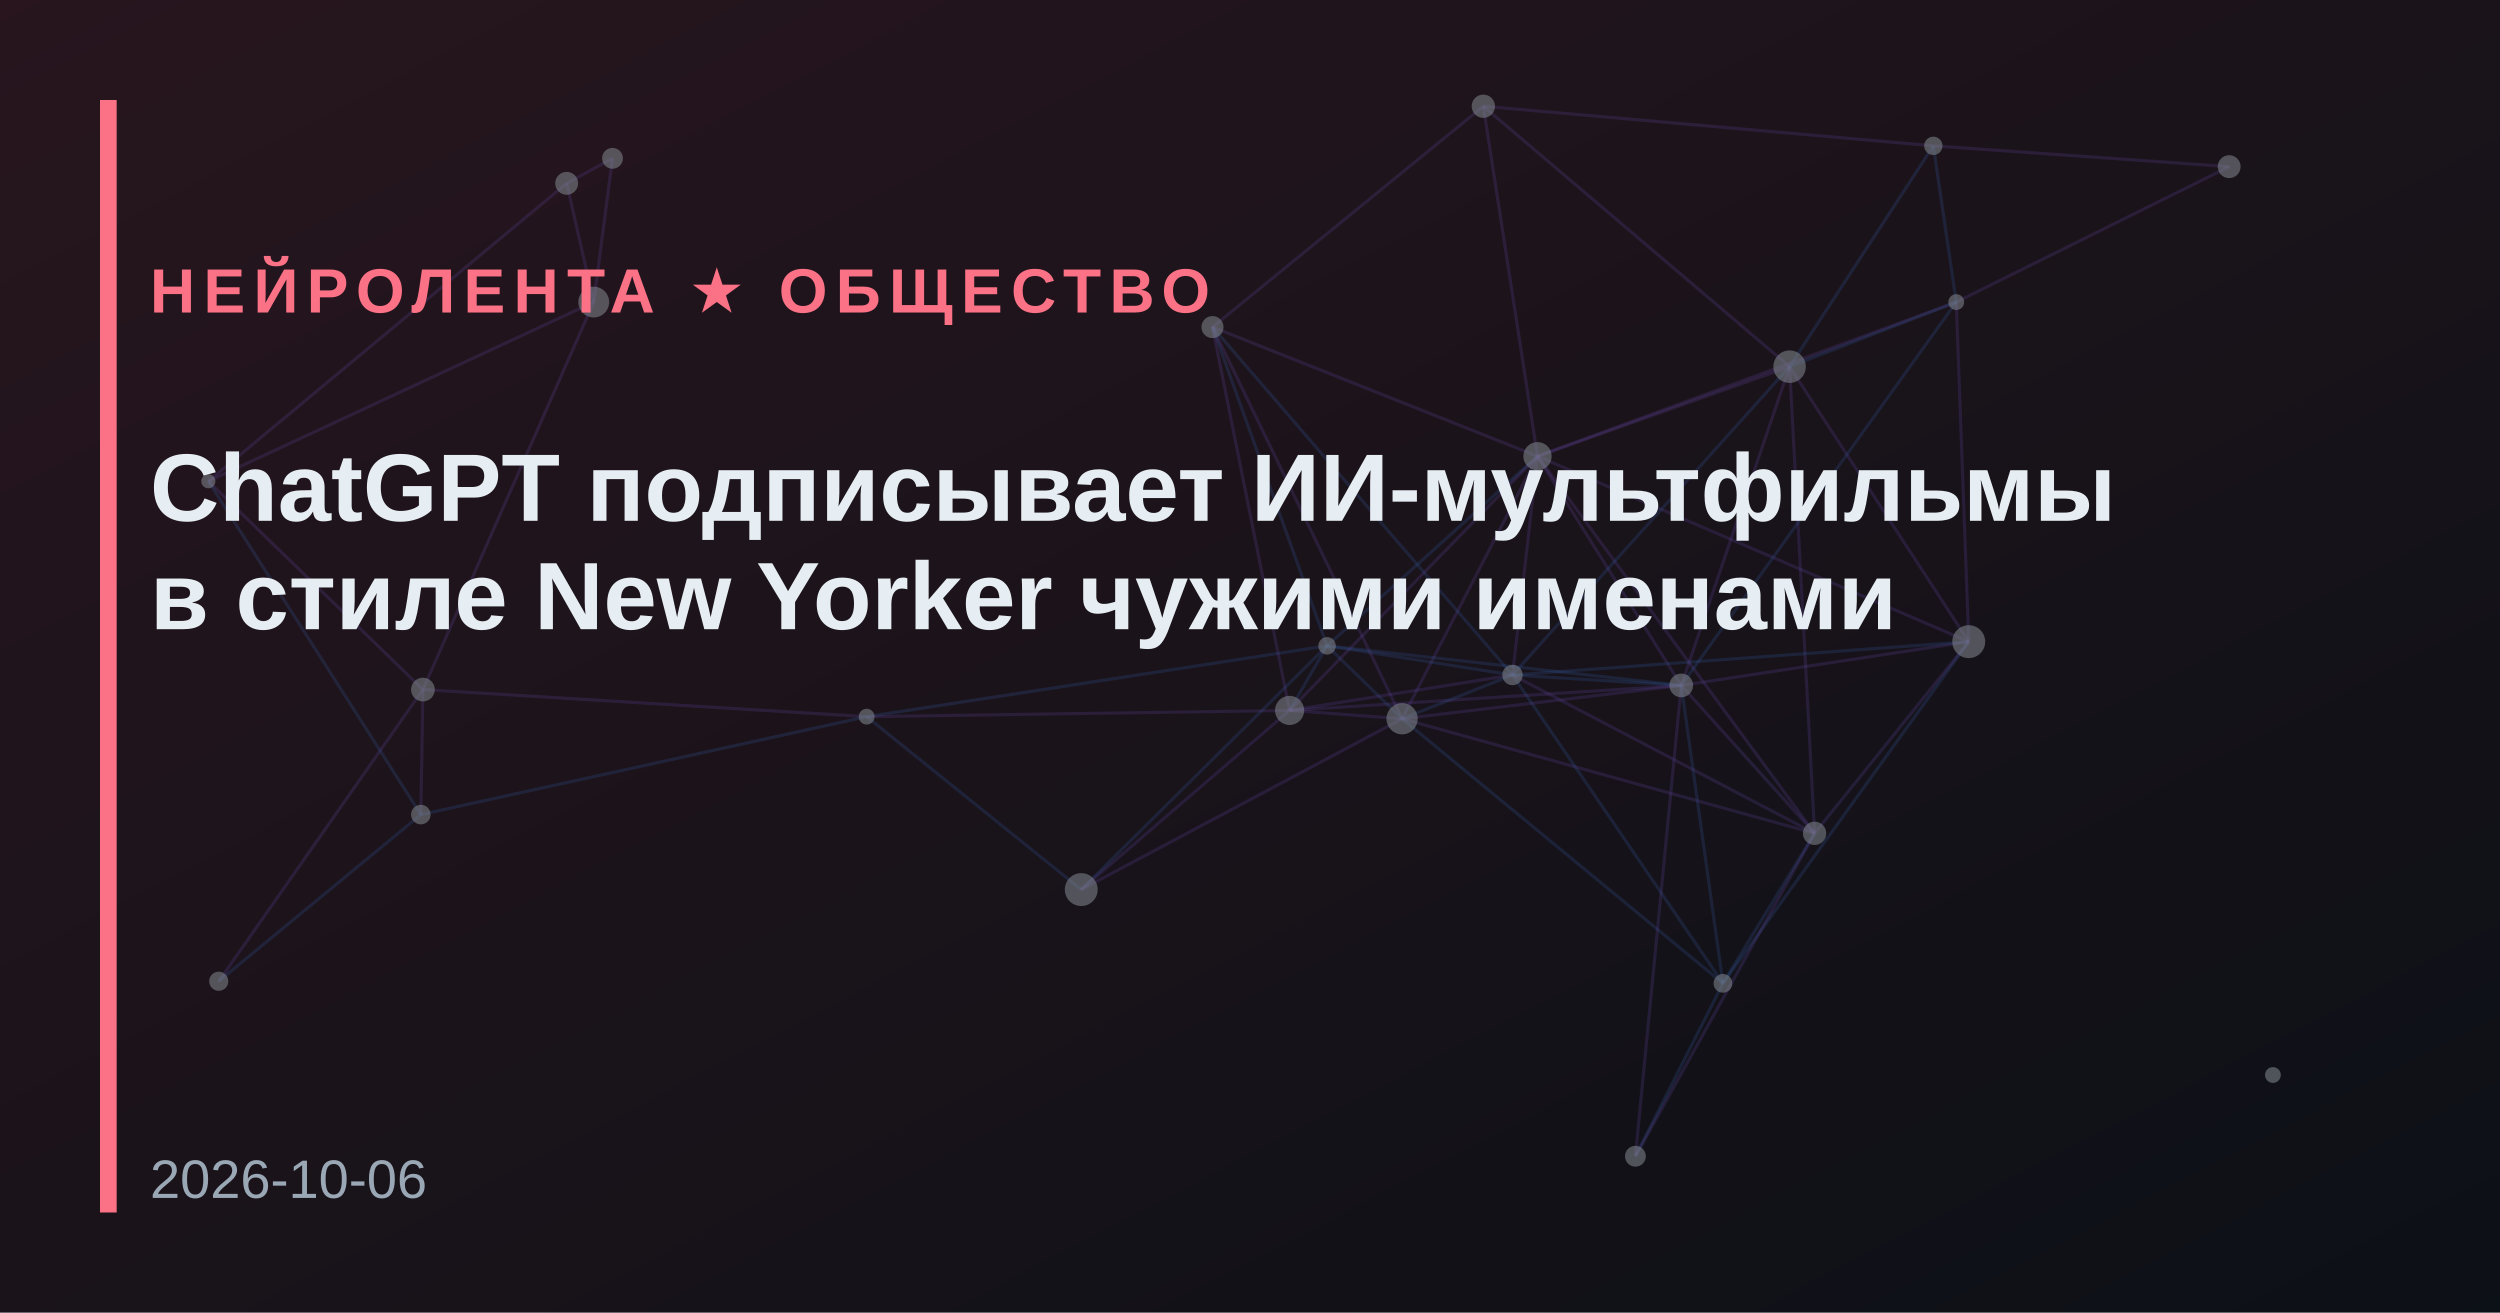
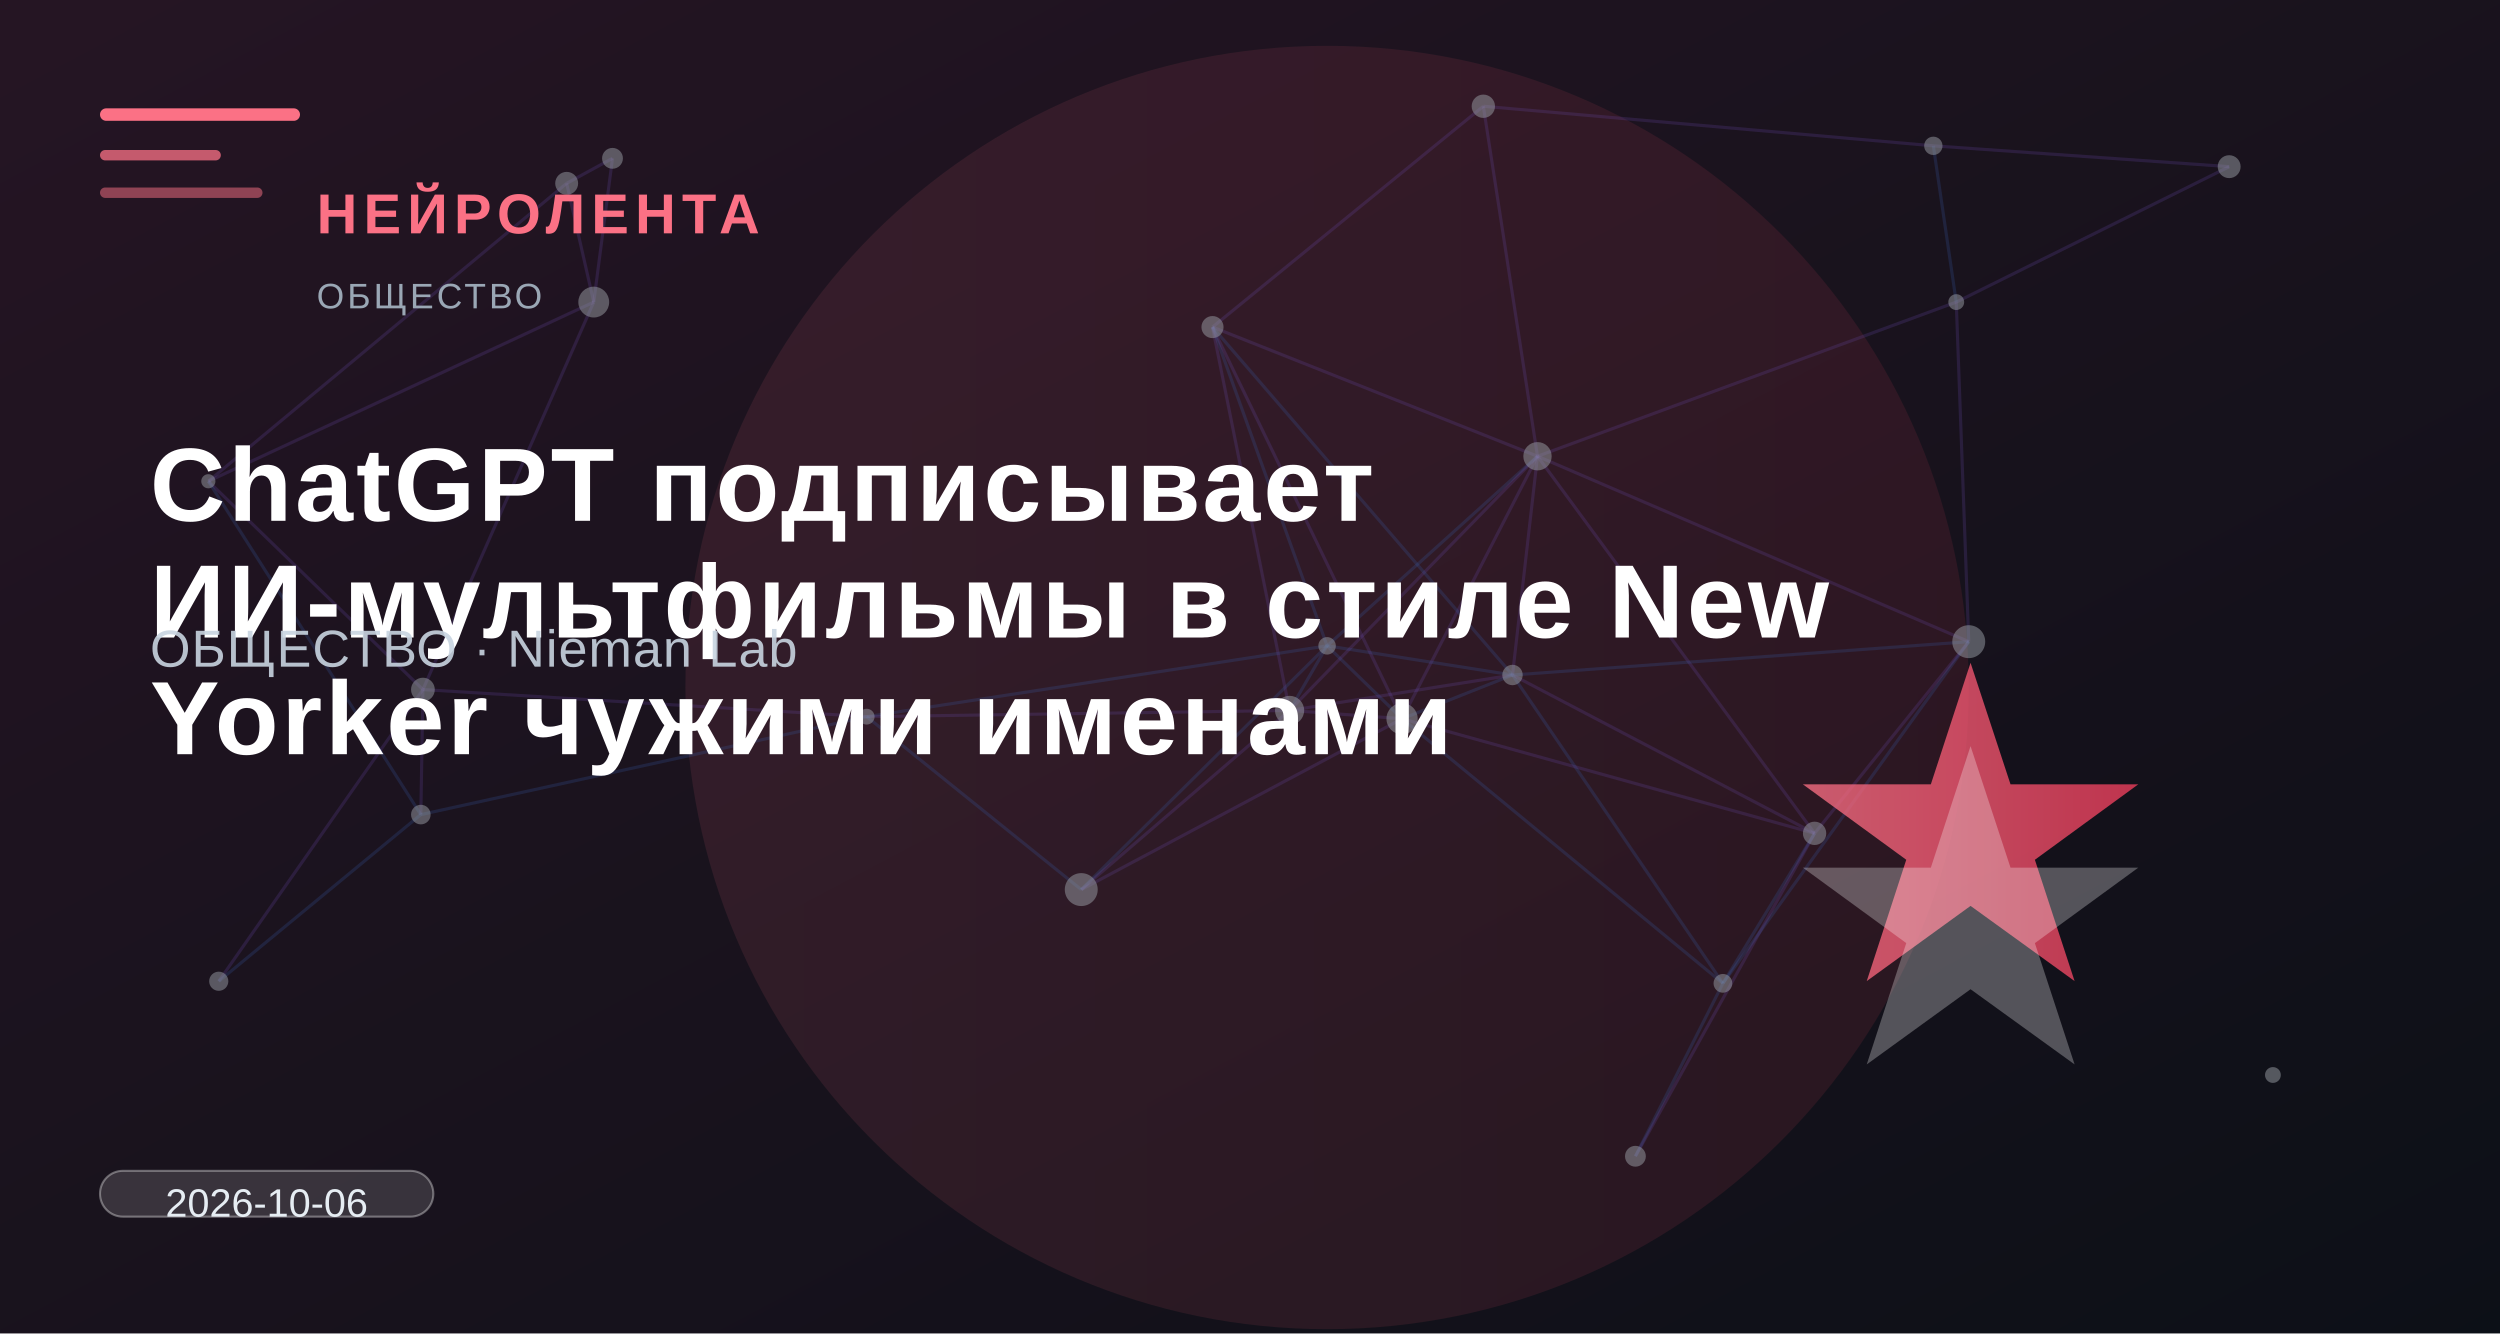
- <svg xmlns="http://www.w3.org/2000/svg" viewBox="0 0 1200 630" width="1200" height="630">
+ <svg xmlns="http://www.w3.org/2000/svg" viewBox="0 0 1200 640" width="1200" height="640">
  <defs>
    <linearGradient id="bg" x1="0" y1="0" x2="1" y2="1">
-       <stop offset="0" stop-color="#3f1a24" />
+       <stop offset="0" stop-color="#33182a" />
      <stop offset="1" stop-color="#0d1117" />
    </linearGradient>
+     <linearGradient id="glow" x1="0" y1="0" x2="1" y2="0">
+       <stop offset="0" stop-color="#fb7185" stop-opacity="0.9" />
+       <stop offset="1" stop-color="#f43f5e" stop-opacity="0.9" />
+     </linearGradient>
  </defs>
-   <rect width="1200" height="630" fill="url(#bg)" />
-   <line x1="637" y1="310" x2="619" y2="341" stroke="#4f8cff" stroke-opacity="0.25" stroke-width="1.5" />
-   <line x1="637" y1="310" x2="738" y2="219" stroke="#4f8cff" stroke-opacity="0.25" stroke-width="1.5" />
-   <line x1="637" y1="310" x2="726" y2="324" stroke="#4f8cff" stroke-opacity="0.25" stroke-width="1.5" />
-   <line x1="637" y1="310" x2="582" y2="157" stroke="#4f8cff" stroke-opacity="0.25" stroke-width="1.5" />
-   <line x1="637" y1="310" x2="673" y2="345" stroke="#4f8cff" stroke-opacity="0.25" stroke-width="1.5" />
-   <line x1="637" y1="310" x2="416" y2="344" stroke="#4f8cff" stroke-opacity="0.25" stroke-width="1.5" />
-   <line x1="637" y1="310" x2="519" y2="427" stroke="#4f8cff" stroke-opacity="0.25" stroke-width="1.5" />
-   <line x1="637" y1="310" x2="807" y2="329" stroke="#4f8cff" stroke-opacity="0.25" stroke-width="1.5" />
-   <line x1="285" y1="145" x2="203" y2="331" stroke="#9d6bff" stroke-opacity="0.25" stroke-width="1.5" />
-   <line x1="285" y1="145" x2="294" y2="76" stroke="#9d6bff" stroke-opacity="0.25" stroke-width="1.5" />
-   <line x1="285" y1="145" x2="272" y2="88" stroke="#9d6bff" stroke-opacity="0.25" stroke-width="1.5" />
-   <line x1="285" y1="145" x2="100" y2="231" stroke="#9d6bff" stroke-opacity="0.25" stroke-width="1.5" />
-   <line x1="1070" y1="80" x2="928" y2="70" stroke="#9d6bff" stroke-opacity="0.25" stroke-width="1.5" />
-   <line x1="1070" y1="80" x2="939" y2="145" stroke="#9d6bff" stroke-opacity="0.25" stroke-width="1.5" />
-   <line x1="203" y1="331" x2="105" y2="471" stroke="#9d6bff" stroke-opacity="0.25" stroke-width="1.5" />
-   <line x1="203" y1="331" x2="202" y2="391" stroke="#9d6bff" stroke-opacity="0.25" stroke-width="1.5" />
-   <line x1="203" y1="331" x2="100" y2="231" stroke="#9d6bff" stroke-opacity="0.25" stroke-width="1.5" />
-   <line x1="203" y1="331" x2="416" y2="344" stroke="#9d6bff" stroke-opacity="0.25" stroke-width="1.5" />
-   <line x1="294" y1="76" x2="272" y2="88" stroke="#9d6bff" stroke-opacity="0.25" stroke-width="1.5" />
-   <line x1="712" y1="51" x2="738" y2="219" stroke="#9d6bff" stroke-opacity="0.25" stroke-width="1.5" />
-   <line x1="712" y1="51" x2="928" y2="70" stroke="#9d6bff" stroke-opacity="0.25" stroke-width="1.5" />
-   <line x1="712" y1="51" x2="582" y2="157" stroke="#9d6bff" stroke-opacity="0.25" stroke-width="1.5" />
-   <line x1="712" y1="51" x2="859" y2="176" stroke="#9d6bff" stroke-opacity="0.25" stroke-width="1.5" />
-   <line x1="827" y1="472" x2="871" y2="400" stroke="#4f8cff" stroke-opacity="0.25" stroke-width="1.5" />
-   <line x1="827" y1="472" x2="785" y2="555" stroke="#4f8cff" stroke-opacity="0.25" stroke-width="1.5" />
-   <line x1="827" y1="472" x2="726" y2="324" stroke="#4f8cff" stroke-opacity="0.25" stroke-width="1.5" />
-   <line x1="827" y1="472" x2="945" y2="308" stroke="#4f8cff" stroke-opacity="0.25" stroke-width="1.5" />
-   <line x1="827" y1="472" x2="673" y2="345" stroke="#4f8cff" stroke-opacity="0.25" stroke-width="1.5" />
-   <line x1="827" y1="472" x2="807" y2="329" stroke="#4f8cff" stroke-opacity="0.25" stroke-width="1.5" />
-   <line x1="871" y1="400" x2="785" y2="555" stroke="#9d6bff" stroke-opacity="0.25" stroke-width="1.5" />
-   <line x1="871" y1="400" x2="738" y2="219" stroke="#9d6bff" stroke-opacity="0.25" stroke-width="1.5" />
-   <line x1="871" y1="400" x2="726" y2="324" stroke="#9d6bff" stroke-opacity="0.25" stroke-width="1.5" />
-   <line x1="871" y1="400" x2="945" y2="308" stroke="#9d6bff" stroke-opacity="0.25" stroke-width="1.5" />
-   <line x1="871" y1="400" x2="673" y2="345" stroke="#9d6bff" stroke-opacity="0.25" stroke-width="1.5" />
-   <line x1="871" y1="400" x2="859" y2="176" stroke="#9d6bff" stroke-opacity="0.25" stroke-width="1.5" />
-   <line x1="871" y1="400" x2="807" y2="329" stroke="#9d6bff" stroke-opacity="0.25" stroke-width="1.5" />
-   <line x1="619" y1="341" x2="738" y2="219" stroke="#9d6bff" stroke-opacity="0.25" stroke-width="1.5" />
-   <line x1="619" y1="341" x2="726" y2="324" stroke="#9d6bff" stroke-opacity="0.25" stroke-width="1.5" />
-   <line x1="619" y1="341" x2="582" y2="157" stroke="#9d6bff" stroke-opacity="0.25" stroke-width="1.5" />
-   <line x1="619" y1="341" x2="673" y2="345" stroke="#9d6bff" stroke-opacity="0.25" stroke-width="1.5" />
-   <line x1="619" y1="341" x2="416" y2="344" stroke="#9d6bff" stroke-opacity="0.25" stroke-width="1.5" />
-   <line x1="619" y1="341" x2="519" y2="427" stroke="#9d6bff" stroke-opacity="0.25" stroke-width="1.5" />
-   <line x1="619" y1="341" x2="807" y2="329" stroke="#9d6bff" stroke-opacity="0.25" stroke-width="1.5" />
-   <line x1="785" y1="555" x2="807" y2="329" stroke="#9d6bff" stroke-opacity="0.25" stroke-width="1.5" />
-   <line x1="738" y1="219" x2="726" y2="324" stroke="#9d6bff" stroke-opacity="0.25" stroke-width="1.5" />
-   <line x1="738" y1="219" x2="582" y2="157" stroke="#9d6bff" stroke-opacity="0.25" stroke-width="1.5" />
-   <line x1="738" y1="219" x2="945" y2="308" stroke="#9d6bff" stroke-opacity="0.25" stroke-width="1.5" />
-   <line x1="738" y1="219" x2="673" y2="345" stroke="#9d6bff" stroke-opacity="0.25" stroke-width="1.5" />
-   <line x1="738" y1="219" x2="939" y2="145" stroke="#9d6bff" stroke-opacity="0.25" stroke-width="1.5" />
-   <line x1="738" y1="219" x2="859" y2="176" stroke="#9d6bff" stroke-opacity="0.25" stroke-width="1.5" />
-   <line x1="738" y1="219" x2="807" y2="329" stroke="#9d6bff" stroke-opacity="0.25" stroke-width="1.5" />
-   <line x1="928" y1="70" x2="939" y2="145" stroke="#4f8cff" stroke-opacity="0.25" stroke-width="1.5" />
-   <line x1="928" y1="70" x2="859" y2="176" stroke="#4f8cff" stroke-opacity="0.25" stroke-width="1.5" />
-   <line x1="726" y1="324" x2="582" y2="157" stroke="#4f8cff" stroke-opacity="0.25" stroke-width="1.5" />
-   <line x1="726" y1="324" x2="945" y2="308" stroke="#4f8cff" stroke-opacity="0.25" stroke-width="1.5" />
-   <line x1="726" y1="324" x2="673" y2="345" stroke="#4f8cff" stroke-opacity="0.25" stroke-width="1.5" />
-   <line x1="726" y1="324" x2="859" y2="176" stroke="#4f8cff" stroke-opacity="0.25" stroke-width="1.5" />
-   <line x1="726" y1="324" x2="807" y2="329" stroke="#4f8cff" stroke-opacity="0.25" stroke-width="1.5" />
-   <line x1="582" y1="157" x2="673" y2="345" stroke="#9d6bff" stroke-opacity="0.25" stroke-width="1.5" />
-   <line x1="945" y1="308" x2="939" y2="145" stroke="#9d6bff" stroke-opacity="0.25" stroke-width="1.5" />
-   <line x1="945" y1="308" x2="859" y2="176" stroke="#9d6bff" stroke-opacity="0.25" stroke-width="1.5" />
-   <line x1="945" y1="308" x2="807" y2="329" stroke="#9d6bff" stroke-opacity="0.25" stroke-width="1.5" />
-   <line x1="105" y1="471" x2="202" y2="391" stroke="#4f8cff" stroke-opacity="0.25" stroke-width="1.5" />
-   <line x1="673" y1="345" x2="519" y2="427" stroke="#9d6bff" stroke-opacity="0.25" stroke-width="1.5" />
-   <line x1="673" y1="345" x2="807" y2="329" stroke="#9d6bff" stroke-opacity="0.25" stroke-width="1.5" />
-   <line x1="939" y1="145" x2="859" y2="176" stroke="#4f8cff" stroke-opacity="0.25" stroke-width="1.5" />
-   <line x1="939" y1="145" x2="807" y2="329" stroke="#4f8cff" stroke-opacity="0.25" stroke-width="1.5" />
-   <line x1="272" y1="88" x2="100" y2="231" stroke="#9d6bff" stroke-opacity="0.25" stroke-width="1.5" />
-   <line x1="202" y1="391" x2="100" y2="231" stroke="#4f8cff" stroke-opacity="0.25" stroke-width="1.5" />
-   <line x1="202" y1="391" x2="416" y2="344" stroke="#4f8cff" stroke-opacity="0.25" stroke-width="1.5" />
-   <line x1="416" y1="344" x2="519" y2="427" stroke="#4f8cff" stroke-opacity="0.25" stroke-width="1.5" />
-   <line x1="859" y1="176" x2="807" y2="329" stroke="#9d6bff" stroke-opacity="0.25" stroke-width="1.5" />
-   <circle cx="637" cy="310" r="4.2" fill="#e6edf3" fill-opacity="0.55" />
-   <circle cx="285" cy="145" r="7.4" fill="#e6edf3" fill-opacity="0.55" />
-   <circle cx="1070" cy="80" r="5.5" fill="#e6edf3" fill-opacity="0.55" />
-   <circle cx="203" cy="331" r="5.7" fill="#e6edf3" fill-opacity="0.55" />
-   <circle cx="294" cy="76" r="5.0" fill="#e6edf3" fill-opacity="0.55" />
-   <circle cx="712" cy="51" r="5.6" fill="#e6edf3" fill-opacity="0.55" />
-   <circle cx="827" cy="472" r="4.5" fill="#e6edf3" fill-opacity="0.55" />
-   <circle cx="1091" cy="516" r="3.8" fill="#e6edf3" fill-opacity="0.55" />
-   <circle cx="871" cy="400" r="5.6" fill="#e6edf3" fill-opacity="0.55" />
-   <circle cx="619" cy="341" r="7.0" fill="#e6edf3" fill-opacity="0.55" />
-   <circle cx="785" cy="555" r="5.0" fill="#e6edf3" fill-opacity="0.55" />
-   <circle cx="738" cy="219" r="6.8" fill="#e6edf3" fill-opacity="0.55" />
-   <circle cx="928" cy="70" r="4.4" fill="#e6edf3" fill-opacity="0.55" />
-   <circle cx="726" cy="324" r="4.9" fill="#e6edf3" fill-opacity="0.55" />
-   <circle cx="582" cy="157" r="5.3" fill="#e6edf3" fill-opacity="0.55" />
-   <circle cx="945" cy="308" r="7.9" fill="#e6edf3" fill-opacity="0.55" />
-   <circle cx="105" cy="471" r="4.6" fill="#e6edf3" fill-opacity="0.55" />
-   <circle cx="673" cy="345" r="7.5" fill="#e6edf3" fill-opacity="0.55" />
-   <circle cx="939" cy="145" r="3.8" fill="#e6edf3" fill-opacity="0.55" />
-   <circle cx="272" cy="88" r="5.5" fill="#e6edf3" fill-opacity="0.55" />
-   <circle cx="202" cy="391" r="4.7" fill="#e6edf3" fill-opacity="0.55" />
-   <circle cx="100" cy="231" r="3.4" fill="#e6edf3" fill-opacity="0.55" />
-   <circle cx="416" cy="344" r="3.8" fill="#e6edf3" fill-opacity="0.55" />
-   <circle cx="519" cy="427" r="7.9" fill="#e6edf3" fill-opacity="0.55" />
-   <circle cx="859" cy="176" r="7.8" fill="#e6edf3" fill-opacity="0.55" />
-   <circle cx="807" cy="329" r="5.7" fill="#e6edf3" fill-opacity="0.55" />
-   <rect x="0" y="0" width="1200" height="630" fill="#0d1117" fill-opacity="0.45" />
-   <rect x="48" y="48" width="8" height="534" fill="#fb7185" />
-   <text x="72" y="150" font-family="Arial, sans-serif" font-size="30" font-weight="bold" fill="#fb7185" letter-spacing="4">НЕЙРОЛЕНТА ★ ОБЩЕСТВО</text>
-   <text x="72" y="250" font-family="Arial, sans-serif" font-size="46" font-weight="bold" fill="#e6edf3">
-     <tspan x="72" dy="0">ChatGPT подписывает ИИ-мультфильмы</tspan>
-     <tspan x="72" dy="52">в стиле New Yorker чужими именами</tspan>
+   <rect width="1200" height="640" fill="url(#bg)" />
+   <circle cx="637" cy="330" r="308" fill="url(#glow)" opacity="0.18" />
+   <line x1="637" y1="310" x2="619" y2="341" stroke="#4f8cff" stroke-opacity="0.22" stroke-width="1.5" />
+   <line x1="637" y1="310" x2="738" y2="219" stroke="#4f8cff" stroke-opacity="0.22" stroke-width="1.5" />
+   <line x1="637" y1="310" x2="726" y2="324" stroke="#4f8cff" stroke-opacity="0.22" stroke-width="1.5" />
+   <line x1="637" y1="310" x2="582" y2="157" stroke="#4f8cff" stroke-opacity="0.22" stroke-width="1.5" />
+   <line x1="637" y1="310" x2="673" y2="345" stroke="#4f8cff" stroke-opacity="0.22" stroke-width="1.5" />
+   <line x1="637" y1="310" x2="416" y2="344" stroke="#4f8cff" stroke-opacity="0.22" stroke-width="1.5" />
+   <line x1="637" y1="310" x2="519" y2="427" stroke="#4f8cff" stroke-opacity="0.22" stroke-width="1.5" />
+   <line x1="285" y1="145" x2="203" y2="331" stroke="#9d6bff" stroke-opacity="0.22" stroke-width="1.5" />
+   <line x1="285" y1="145" x2="294" y2="76" stroke="#9d6bff" stroke-opacity="0.22" stroke-width="1.5" />
+   <line x1="285" y1="145" x2="272" y2="88" stroke="#9d6bff" stroke-opacity="0.22" stroke-width="1.5" />
+   <line x1="285" y1="145" x2="100" y2="231" stroke="#9d6bff" stroke-opacity="0.22" stroke-width="1.5" />
+   <line x1="1070" y1="80" x2="928" y2="70" stroke="#9d6bff" stroke-opacity="0.22" stroke-width="1.5" />
+   <line x1="1070" y1="80" x2="939" y2="145" stroke="#9d6bff" stroke-opacity="0.22" stroke-width="1.5" />
+   <line x1="203" y1="331" x2="105" y2="471" stroke="#9d6bff" stroke-opacity="0.22" stroke-width="1.5" />
+   <line x1="203" y1="331" x2="202" y2="391" stroke="#9d6bff" stroke-opacity="0.22" stroke-width="1.5" />
+   <line x1="203" y1="331" x2="100" y2="231" stroke="#9d6bff" stroke-opacity="0.22" stroke-width="1.5" />
+   <line x1="203" y1="331" x2="416" y2="344" stroke="#9d6bff" stroke-opacity="0.22" stroke-width="1.5" />
+   <line x1="294" y1="76" x2="272" y2="88" stroke="#9d6bff" stroke-opacity="0.22" stroke-width="1.5" />
+   <line x1="712" y1="51" x2="738" y2="219" stroke="#9d6bff" stroke-opacity="0.22" stroke-width="1.5" />
+   <line x1="712" y1="51" x2="928" y2="70" stroke="#9d6bff" stroke-opacity="0.22" stroke-width="1.5" />
+   <line x1="712" y1="51" x2="582" y2="157" stroke="#9d6bff" stroke-opacity="0.22" stroke-width="1.5" />
+   <line x1="827" y1="472" x2="871" y2="400" stroke="#4f8cff" stroke-opacity="0.22" stroke-width="1.5" />
+   <line x1="827" y1="472" x2="785" y2="555" stroke="#4f8cff" stroke-opacity="0.22" stroke-width="1.5" />
+   <line x1="827" y1="472" x2="726" y2="324" stroke="#4f8cff" stroke-opacity="0.22" stroke-width="1.5" />
+   <line x1="827" y1="472" x2="945" y2="308" stroke="#4f8cff" stroke-opacity="0.22" stroke-width="1.5" />
+   <line x1="827" y1="472" x2="673" y2="345" stroke="#4f8cff" stroke-opacity="0.22" stroke-width="1.5" />
+   <line x1="871" y1="400" x2="785" y2="555" stroke="#9d6bff" stroke-opacity="0.22" stroke-width="1.5" />
+   <line x1="871" y1="400" x2="738" y2="219" stroke="#9d6bff" stroke-opacity="0.22" stroke-width="1.5" />
+   <line x1="871" y1="400" x2="726" y2="324" stroke="#9d6bff" stroke-opacity="0.22" stroke-width="1.5" />
+   <line x1="871" y1="400" x2="945" y2="308" stroke="#9d6bff" stroke-opacity="0.22" stroke-width="1.5" />
+   <line x1="871" y1="400" x2="673" y2="345" stroke="#9d6bff" stroke-opacity="0.22" stroke-width="1.5" />
+   <line x1="619" y1="341" x2="738" y2="219" stroke="#9d6bff" stroke-opacity="0.22" stroke-width="1.5" />
+   <line x1="619" y1="341" x2="726" y2="324" stroke="#9d6bff" stroke-opacity="0.22" stroke-width="1.5" />
+   <line x1="619" y1="341" x2="582" y2="157" stroke="#9d6bff" stroke-opacity="0.22" stroke-width="1.5" />
+   <line x1="619" y1="341" x2="673" y2="345" stroke="#9d6bff" stroke-opacity="0.22" stroke-width="1.5" />
+   <line x1="619" y1="341" x2="416" y2="344" stroke="#9d6bff" stroke-opacity="0.22" stroke-width="1.5" />
+   <line x1="619" y1="341" x2="519" y2="427" stroke="#9d6bff" stroke-opacity="0.22" stroke-width="1.5" />
+   <line x1="738" y1="219" x2="726" y2="324" stroke="#9d6bff" stroke-opacity="0.22" stroke-width="1.5" />
+   <line x1="738" y1="219" x2="582" y2="157" stroke="#9d6bff" stroke-opacity="0.22" stroke-width="1.5" />
+   <line x1="738" y1="219" x2="945" y2="308" stroke="#9d6bff" stroke-opacity="0.22" stroke-width="1.5" />
+   <line x1="738" y1="219" x2="673" y2="345" stroke="#9d6bff" stroke-opacity="0.22" stroke-width="1.5" />
+   <line x1="738" y1="219" x2="939" y2="145" stroke="#9d6bff" stroke-opacity="0.22" stroke-width="1.5" />
+   <line x1="928" y1="70" x2="939" y2="145" stroke="#4f8cff" stroke-opacity="0.22" stroke-width="1.5" />
+   <line x1="726" y1="324" x2="582" y2="157" stroke="#4f8cff" stroke-opacity="0.22" stroke-width="1.5" />
+   <line x1="726" y1="324" x2="945" y2="308" stroke="#4f8cff" stroke-opacity="0.22" stroke-width="1.5" />
+   <line x1="726" y1="324" x2="673" y2="345" stroke="#4f8cff" stroke-opacity="0.22" stroke-width="1.5" />
+   <line x1="582" y1="157" x2="673" y2="345" stroke="#9d6bff" stroke-opacity="0.22" stroke-width="1.5" />
+   <line x1="945" y1="308" x2="939" y2="145" stroke="#9d6bff" stroke-opacity="0.22" stroke-width="1.5" />
+   <line x1="105" y1="471" x2="202" y2="391" stroke="#4f8cff" stroke-opacity="0.22" stroke-width="1.5" />
+   <line x1="673" y1="345" x2="519" y2="427" stroke="#9d6bff" stroke-opacity="0.22" stroke-width="1.5" />
+   <line x1="272" y1="88" x2="100" y2="231" stroke="#9d6bff" stroke-opacity="0.22" stroke-width="1.5" />
+   <line x1="202" y1="391" x2="100" y2="231" stroke="#4f8cff" stroke-opacity="0.22" stroke-width="1.5" />
+   <line x1="202" y1="391" x2="416" y2="344" stroke="#4f8cff" stroke-opacity="0.22" stroke-width="1.5" />
+   <line x1="416" y1="344" x2="519" y2="427" stroke="#4f8cff" stroke-opacity="0.22" stroke-width="1.5" />
+   <circle cx="637" cy="310" r="4.2" fill="#e6edf3" fill-opacity="0.5" />
+   <circle cx="285" cy="145" r="7.4" fill="#e6edf3" fill-opacity="0.5" />
+   <circle cx="1070" cy="80" r="5.5" fill="#e6edf3" fill-opacity="0.5" />
+   <circle cx="203" cy="331" r="5.7" fill="#e6edf3" fill-opacity="0.5" />
+   <circle cx="294" cy="76" r="5.0" fill="#e6edf3" fill-opacity="0.5" />
+   <circle cx="712" cy="51" r="5.6" fill="#e6edf3" fill-opacity="0.5" />
+   <circle cx="827" cy="472" r="4.5" fill="#e6edf3" fill-opacity="0.5" />
+   <circle cx="1091" cy="516" r="3.8" fill="#e6edf3" fill-opacity="0.5" />
+   <circle cx="871" cy="400" r="5.6" fill="#e6edf3" fill-opacity="0.5" />
+   <circle cx="619" cy="341" r="7.0" fill="#e6edf3" fill-opacity="0.5" />
+   <circle cx="785" cy="555" r="5.0" fill="#e6edf3" fill-opacity="0.5" />
+   <circle cx="738" cy="219" r="6.8" fill="#e6edf3" fill-opacity="0.5" />
+   <circle cx="928" cy="70" r="4.4" fill="#e6edf3" fill-opacity="0.5" />
+   <circle cx="726" cy="324" r="4.9" fill="#e6edf3" fill-opacity="0.5" />
+   <circle cx="582" cy="157" r="5.3" fill="#e6edf3" fill-opacity="0.5" />
+   <circle cx="945" cy="308" r="7.9" fill="#e6edf3" fill-opacity="0.5" />
+   <circle cx="105" cy="471" r="4.6" fill="#e6edf3" fill-opacity="0.5" />
+   <circle cx="673" cy="345" r="7.5" fill="#e6edf3" fill-opacity="0.5" />
+   <circle cx="939" cy="145" r="3.8" fill="#e6edf3" fill-opacity="0.5" />
+   <circle cx="272" cy="88" r="5.5" fill="#e6edf3" fill-opacity="0.5" />
+   <circle cx="202" cy="391" r="4.7" fill="#e6edf3" fill-opacity="0.5" />
+   <circle cx="100" cy="231" r="3.4" fill="#e6edf3" fill-opacity="0.5" />
+   <circle cx="416" cy="344" r="3.8" fill="#e6edf3" fill-opacity="0.5" />
+   <circle cx="519" cy="427" r="7.9" fill="#e6edf3" fill-opacity="0.5" />
+   <rect x="0" y="0" width="1200" height="640" fill="rgba(13,17,23,0.35)" />
+   <rect x="48" y="52" width="96" height="6" rx="3" fill="#fb7185" />
+   <rect x="48" y="72" width="58" height="5" rx="2.5" fill="#fb7185" opacity="0.75" />
+   <rect x="48" y="90" width="78" height="5" rx="2.5" fill="#fb7185" opacity="0.5" />
+   <text x="152" y="112" font-family="Arial, sans-serif" font-size="27" font-weight="bold" fill="#fb7185" letter-spacing="3">НЕЙРОЛЕНТА</text>
+   <text x="152" y="148" font-family="Arial, sans-serif" font-size="17" fill="#9aa7b5" letter-spacing="1.5">ОБЩЕСТВО</text>
+   <rect x="48" y="562" width="160" height="22" rx="11" fill="rgba(255,255,255,0.14)" stroke="rgba(255,255,255,0.35)" />
+   <text x="128" y="584" font-family="Arial, sans-serif" font-size="19" fill="#e6edf3" text-anchor="middle">2026-10-06</text>
+   <text x="72" y="250" font-family="Arial, sans-serif" font-size="50" font-weight="bold" fill="#ffffff" letter-spacing="1.5">
+     <tspan x="72" dy="0">ChatGPT подписывает</tspan>
+     <tspan x="72" dy="56">ИИ-мультфильмы в стиле New</tspan>
+     <tspan x="72" dy="56">Yorker чужими именами</tspan>
  </text>
-   <text x="72" y="575" font-family="Arial, sans-serif" font-size="26" fill="#9aa7b5">2026-10-06</text>
+   <text x="72" y="320" font-family="Arial, sans-serif" font-size="25" fill="#c8d4e0" opacity="0.9" letter-spacing="0.5">ОБЩЕСТВО · Nieman Lab</text>
+   <text x="1040" y="470" font-family="Arial, sans-serif" font-size="210" font-weight="bold" fill="url(#glow)" text-anchor="end" opacity="0.85">★</text>
+   <text x="1040" y="510" font-family="Arial, sans-serif" font-size="210" font-weight="bold" fill="rgba(255,255,255,0.35)" text-anchor="end" opacity="0.8">★</text>
</svg>
